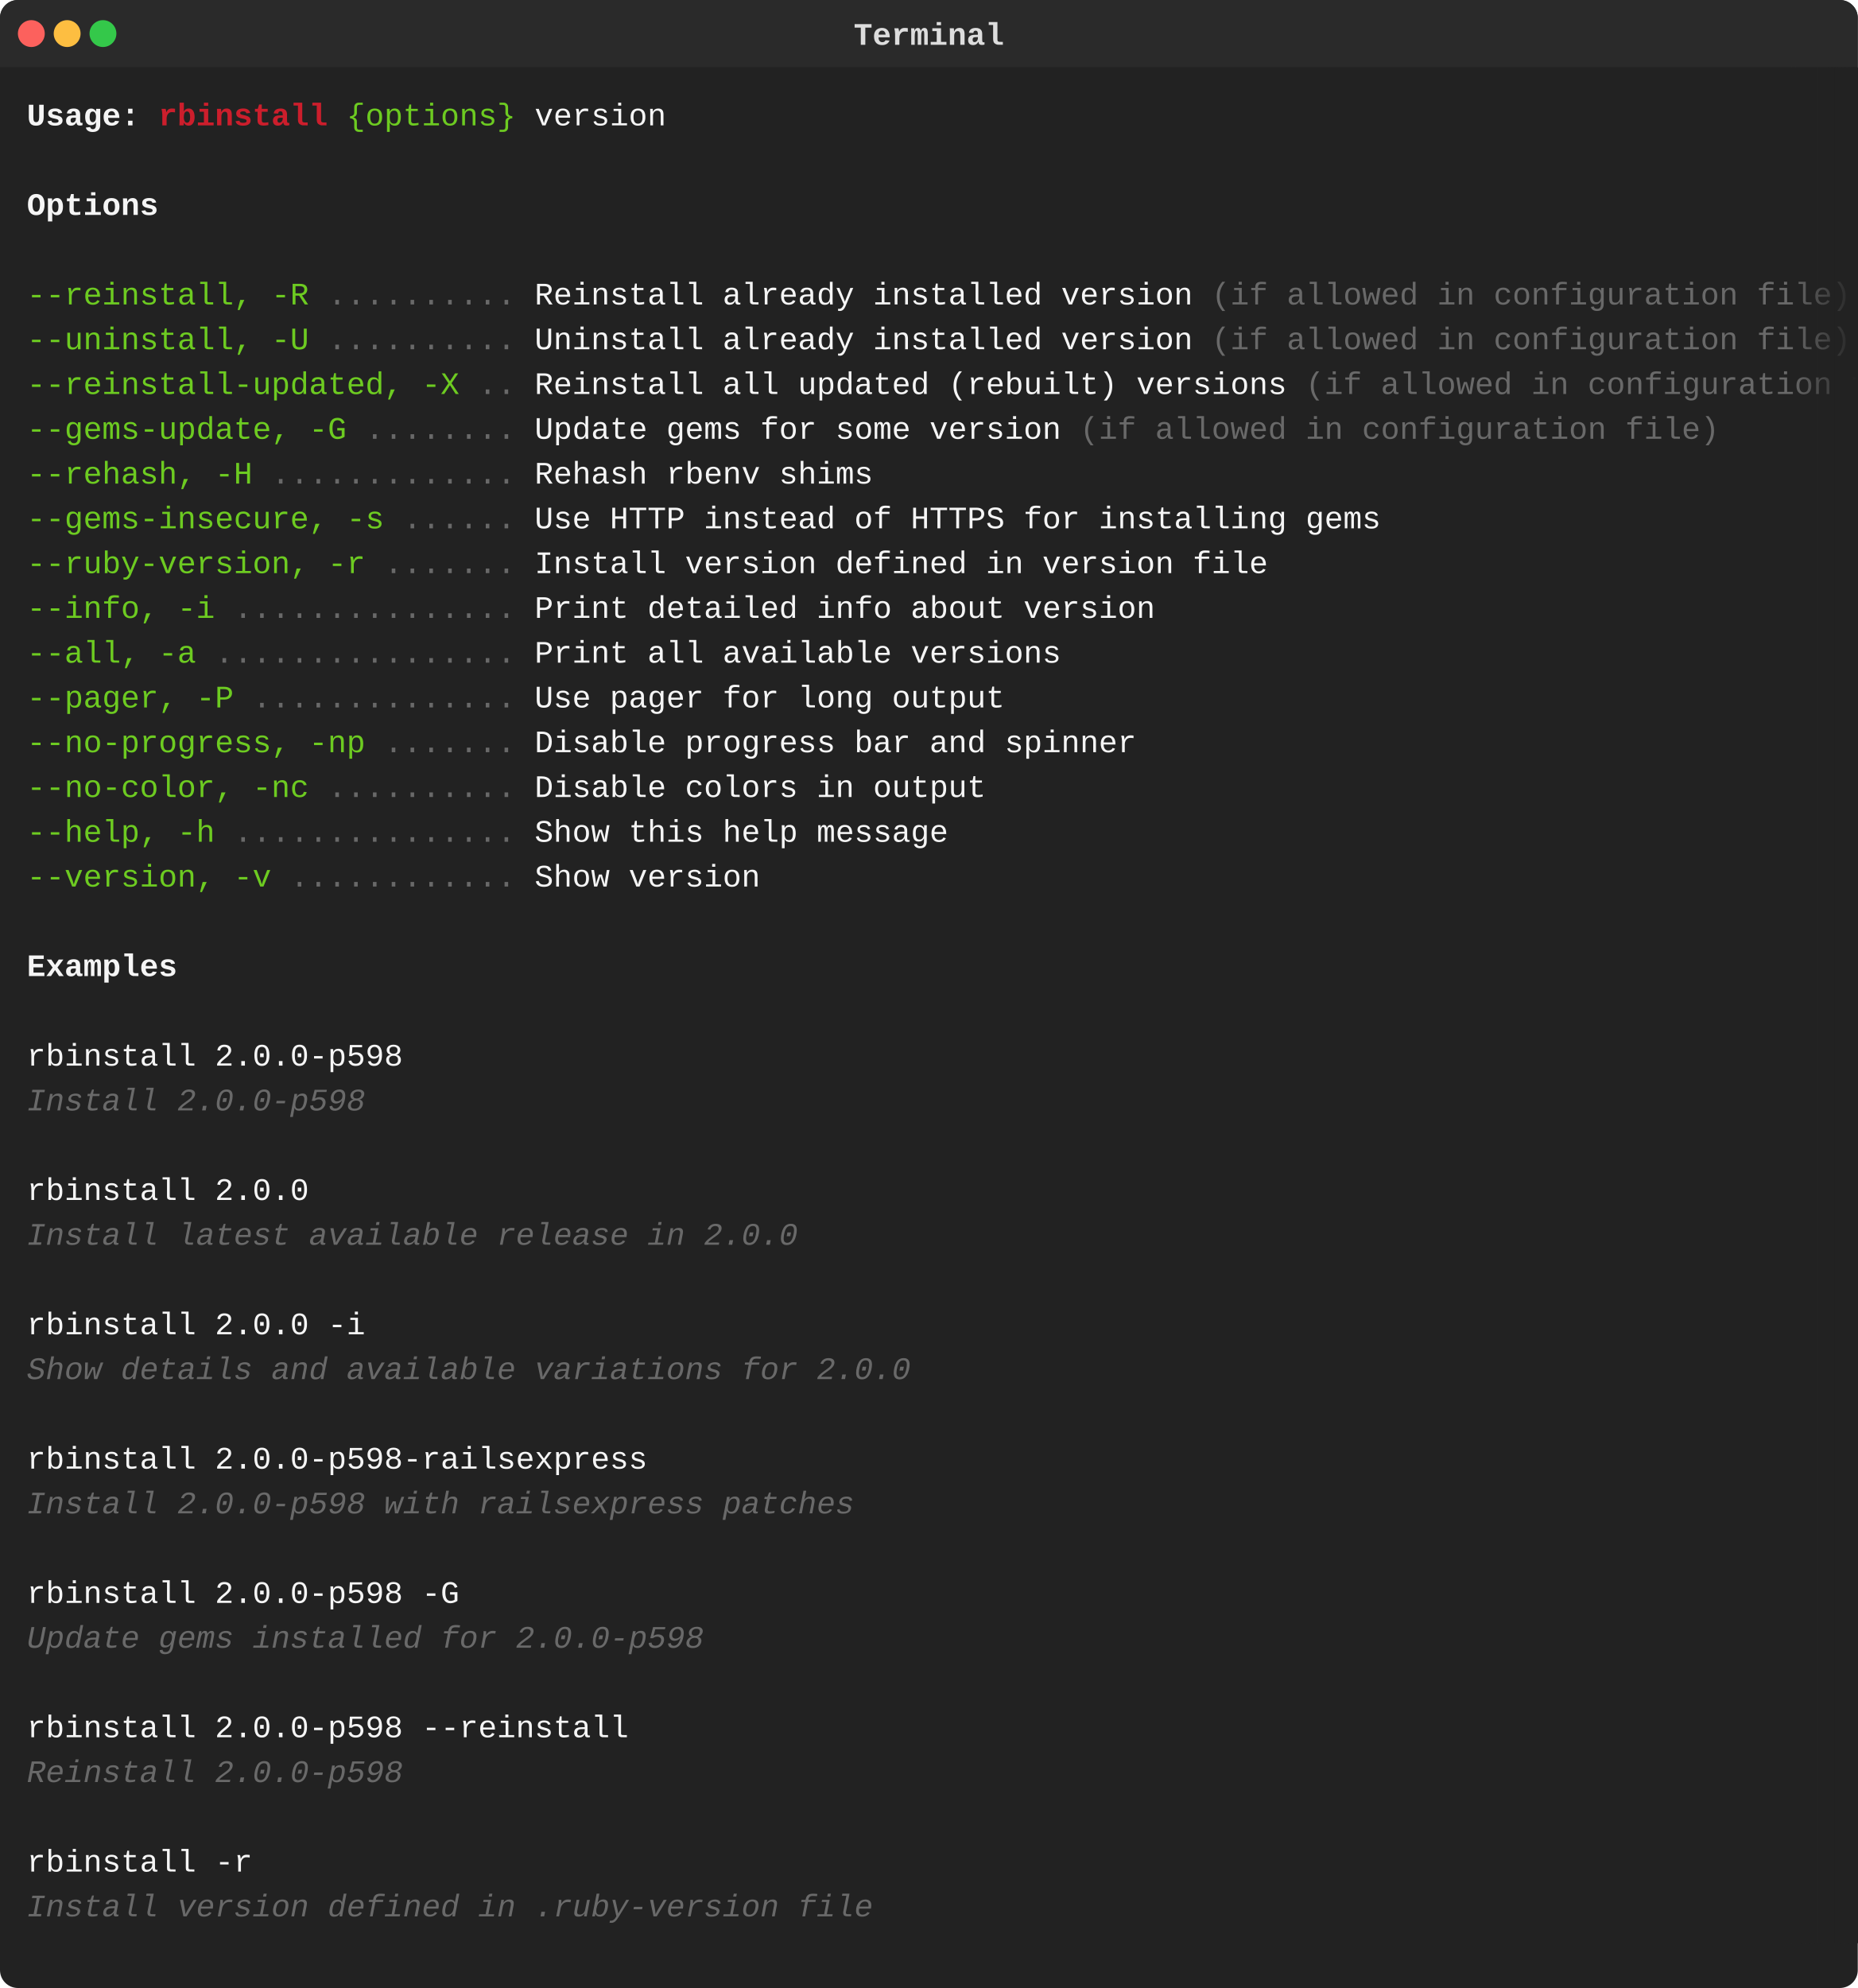
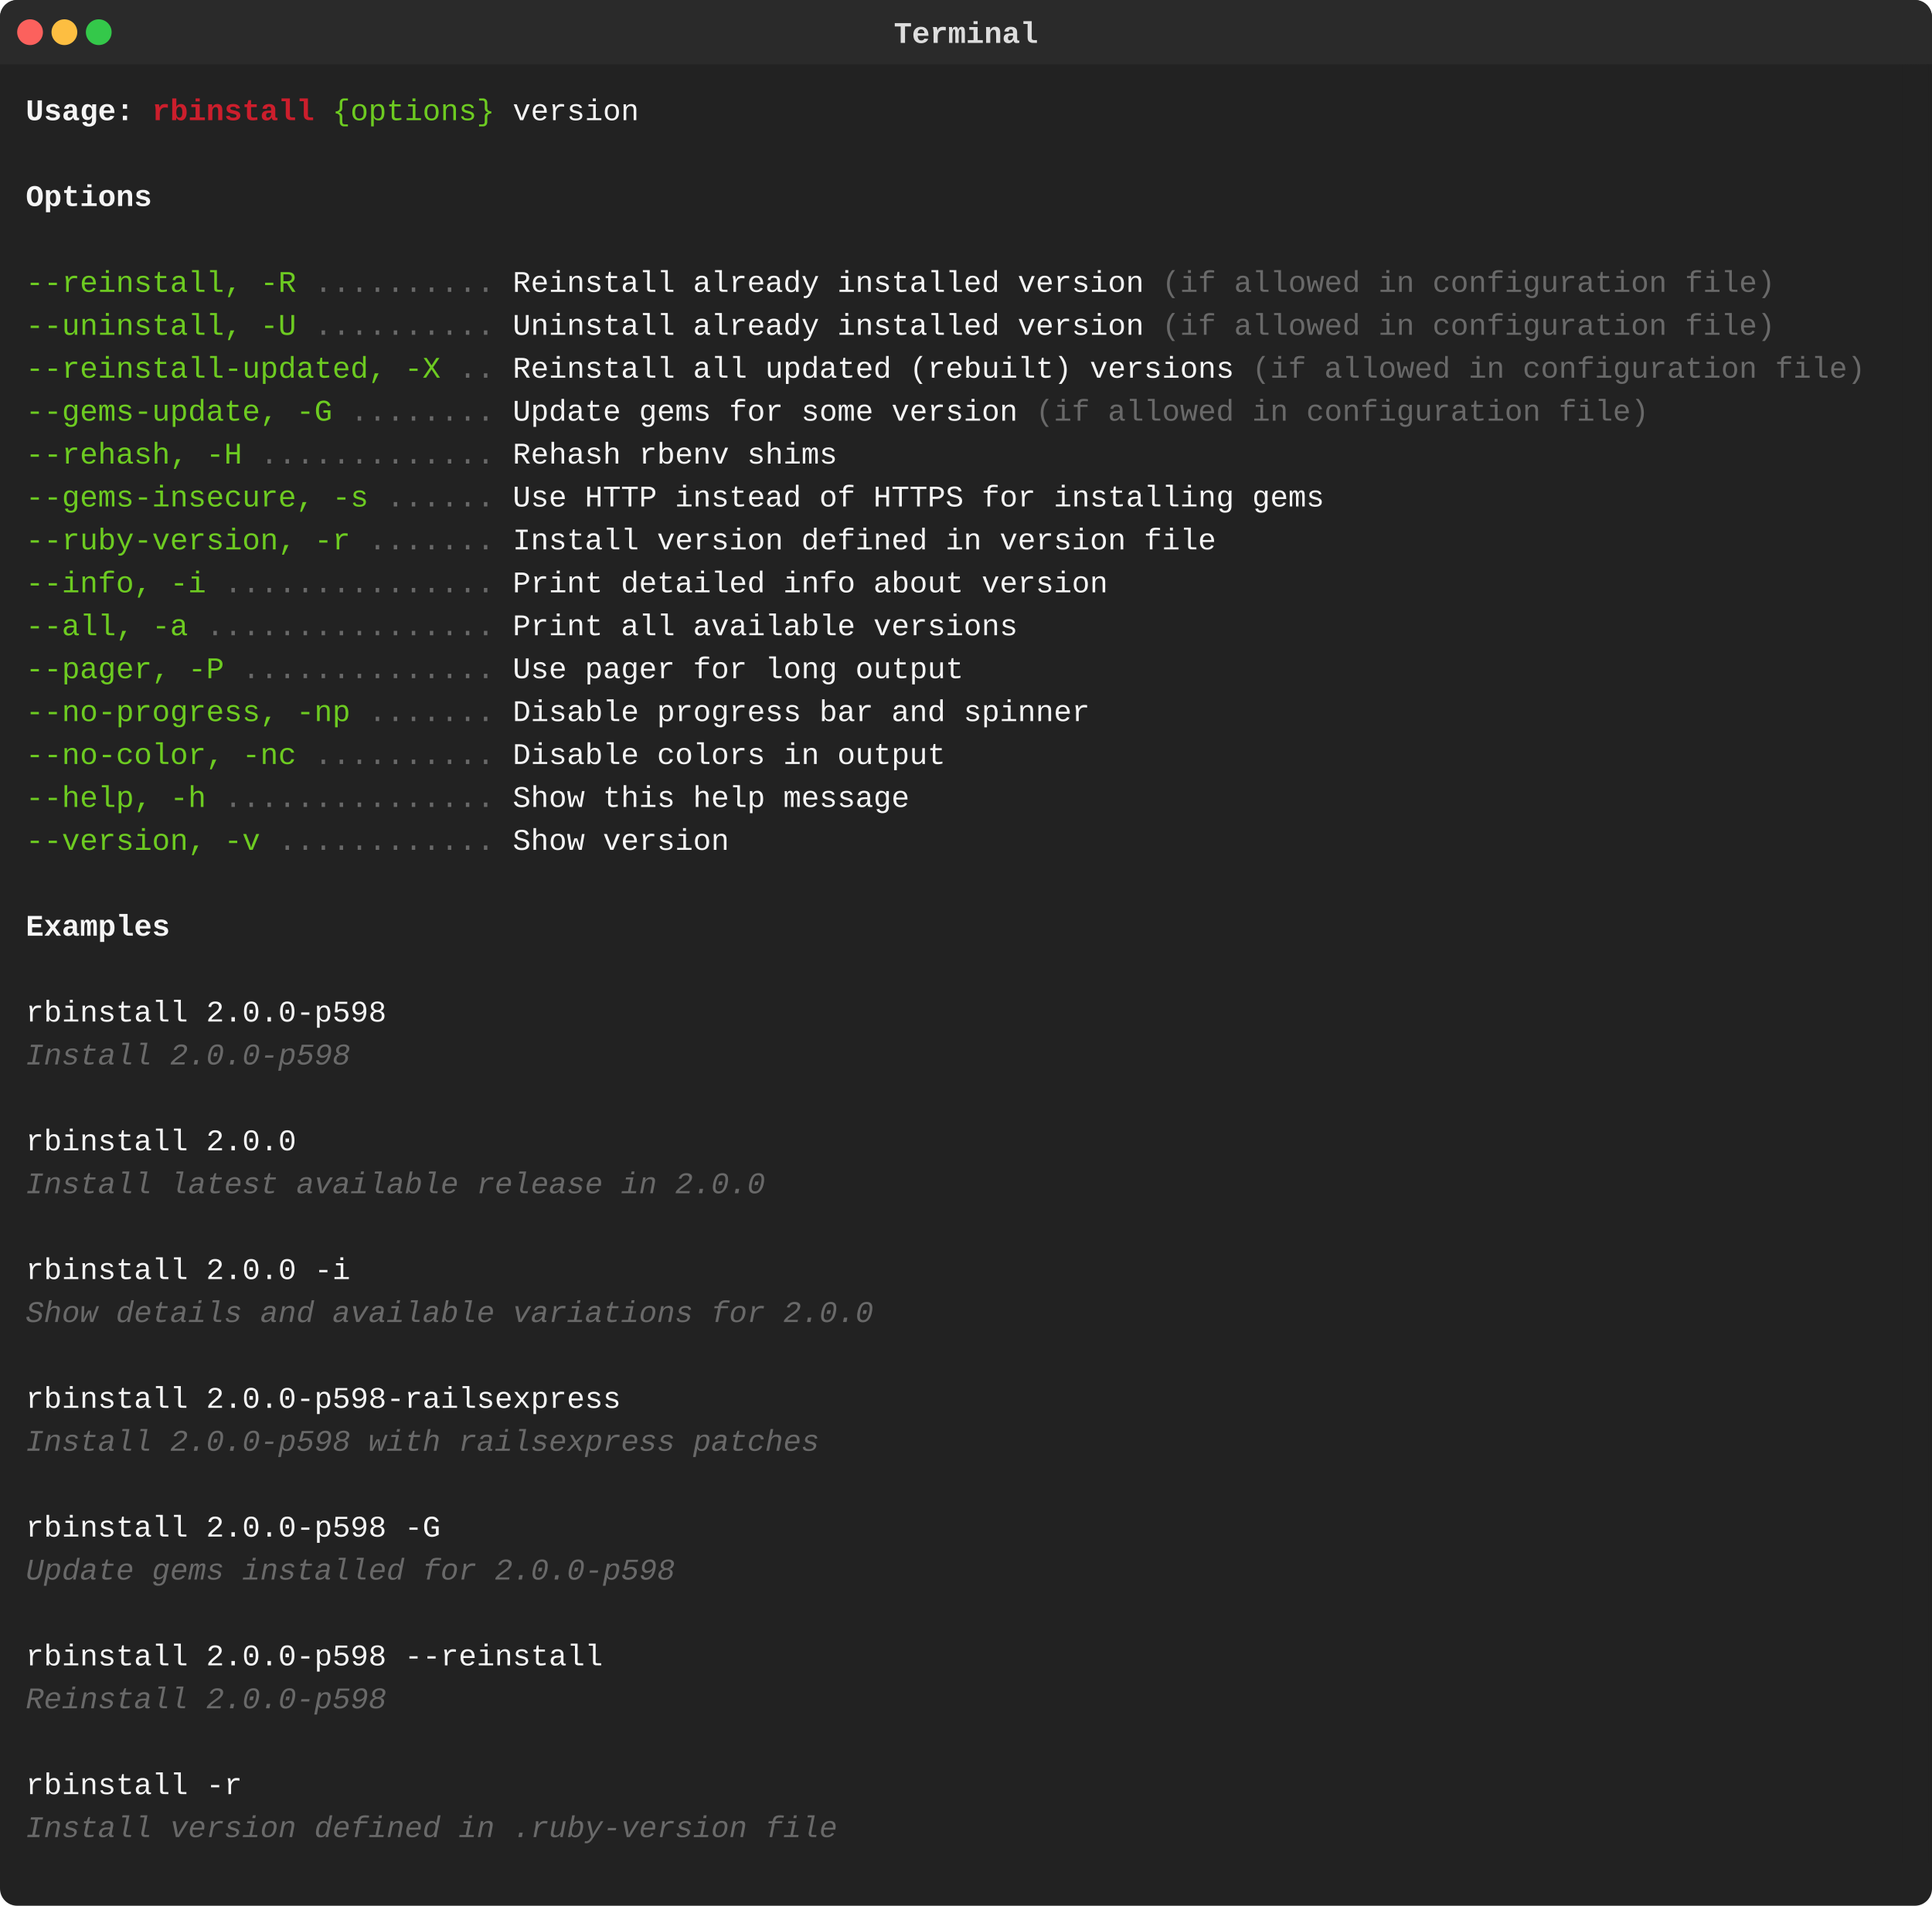
- <svg xmlns="http://www.w3.org/2000/svg" width="830" height="888" viewBox="0 0 830 888" fill="none">
+ <svg xmlns="http://www.w3.org/2000/svg" width="900" height="888" viewBox="0 0 900 888" fill="none">
  <defs>
    <linearGradient id="fog" x1="0" x2="1" y1="0" y2="0">
      <stop offset="0%" class="bg" stop-opacity="0" />
      <stop offset="98%" class="bg" stop-opacity="1" />
    </linearGradient>
  </defs>
  <style>
    text { font-family: ui-monospace, 'JetBrains Mono', 'Fira Code', 'Iosevka', SFMono-Regular, 'SF Mono', Menlo, Consolas, 'Liberation Mono', monospace; font-size: 14px; font-display: swap; white-space: pre; }
    tspan { white-space: pre; }

    .bold { font-weight: bold; }
    .italic { font-style: italic; }
    .underline { text-decoration-line: underline; }
    .dim { opacity: 0.75; }
    .terminal { font-weight: bold; }

    text { fill: #F5F5F5; }
    .terminal { fill: #DDD; }
    .bg { fill: #222; stop-color: #222; }
    .window { fill: #2A2A2A; }
    tspan.r { fill: #D22424; }
    tspan.g { fill: #6DCB21; }
    tspan.y { fill: #DAC425; }
    tspan.b { fill: #5C9AD8; }
    tspan.m { fill: #B6419E; }
    tspan.c { fill: #38AFC5; }
    tspan.LG { fill: #AAA; }
    tspan.DG { fill: #696969; }
    tspan.R { fill: #EF5A56; }
    tspan.G { fill: #49E471; }
    tspan.Y { fill: #E3E342; }
    tspan.B { fill: #7AAAE4; }
    tspan.M { fill: #B853D9; }
    tspan.C { fill: #5FD5DE; }
    tspan.W { fill: #BEBEBE; }
    ::-moz-selection { color: #CCC; fill: #CCC; background: #444; }
    ::selection { color: #CCC; fill: #CCC; background: #444; }

  </style>
-   <rect width="830" height="888" x="0" y="0" rx="8" ry="8" class="bg" />
-   <path class="window" d="M8 0h814a8 8 0 0 1 8 8v22H0V8a8 8 0 0 1 8-8Z" shape="rect 0 0 830 30 8 8 0 0 1@c79e7e5e" />
+   <rect width="900" height="888" x="0" y="0" rx="8" ry="8" class="bg" />
+   <path class="window" d="M8 0h884a8 8 0 0 1 8 8v22H0V8a8 8 0 0 1 8-8Z" shape="rect 0 0 900 30 8 8 0 0 1@c79e7e5e" />
  <circle r="6" cx="14" cy="15" fill="#FC615D" />
  <circle r="6" cx="30" cy="15" fill="#FDBE41" />
  <circle r="6" cx="46" cy="15" fill="#34C84A" />
  <text x="50%" y="20" text-anchor="middle">
    <tspan class="terminal">Terminal</tspan>
  </text>
  <text x="12" y="56">
    <tspan class="bold">Usage:</tspan>
    <tspan class="bold" fill="#CC1E2C">rbinstall</tspan>
    <tspan class="g">{options}</tspan> version</text>
  <text x="12" y="96">
    <tspan class="bold">Options</tspan>
  </text>
  <text x="12" y="136">
    <tspan class="g">--reinstall, -R</tspan>
    <tspan class="DG">..........</tspan> Reinstall already installed version <tspan class="DG">(if allowed in configuration file)</tspan>
  </text>
  <text x="12" y="156">
    <tspan class="g">--uninstall, -U</tspan>
    <tspan class="DG">..........</tspan> Uninstall already installed version <tspan class="DG">(if allowed in configuration file)</tspan>
  </text>
  <text x="12" y="176">
    <tspan class="g">--reinstall-updated, -X</tspan>
    <tspan class="DG">..</tspan> Reinstall all updated (rebuilt) versions <tspan class="DG">(if allowed in configuration file)</tspan>
  </text>
  <text x="12" y="196">
    <tspan class="g">--gems-update, -G</tspan>
    <tspan class="DG">........</tspan> Update gems for some version <tspan class="DG">(if allowed in configuration file)</tspan>
  </text>
  <text x="12" y="216">
    <tspan class="g">--rehash, -H</tspan>
    <tspan class="DG">.............</tspan> Rehash rbenv shims</text>
  <text x="12" y="236">
    <tspan class="g">--gems-insecure, -s</tspan>
    <tspan class="DG">......</tspan> Use HTTP instead of HTTPS for installing gems</text>
  <text x="12" y="256">
    <tspan class="g">--ruby-version, -r</tspan>
    <tspan class="DG">.......</tspan> Install version defined in version file</text>
  <text x="12" y="276">
    <tspan class="g">--info, -i</tspan>
    <tspan class="DG">...............</tspan> Print detailed info about version</text>
  <text x="12" y="296">
    <tspan class="g">--all, -a</tspan>
    <tspan class="DG">................</tspan> Print all available versions</text>
  <text x="12" y="316">
    <tspan class="g">--pager, -P</tspan>
    <tspan class="DG">..............</tspan> Use pager for long output</text>
  <text x="12" y="336">
    <tspan class="g">--no-progress, -np</tspan>
    <tspan class="DG">.......</tspan> Disable progress bar and spinner</text>
  <text x="12" y="356">
    <tspan class="g">--no-color, -nc</tspan>
    <tspan class="DG">..........</tspan> Disable colors in output</text>
  <text x="12" y="376">
    <tspan class="g">--help, -h</tspan>
    <tspan class="DG">...............</tspan> Show this help message</text>
  <text x="12" y="396">
    <tspan class="g">--version, -v</tspan>
    <tspan class="DG">............</tspan> Show version</text>
  <text x="12" y="436">
    <tspan class="bold">Examples</tspan>
  </text>
  <text x="12" y="476">  rbinstall 2.0.0-p598</text>
  <text x="12" y="496">
    <tspan class="italic DG">Install 2.0.0-p598</tspan>
  </text>
  <text x="12" y="536">  rbinstall 2.0.0</text>
  <text x="12" y="556">
    <tspan class="italic DG">Install latest available release in 2.0.0</tspan>
  </text>
  <text x="12" y="596">  rbinstall 2.0.0 -i</text>
  <text x="12" y="616">
    <tspan class="italic DG">Show details and available variations for 2.0.0</tspan>
  </text>
  <text x="12" y="656">  rbinstall 2.0.0-p598-railsexpress</text>
  <text x="12" y="676">
    <tspan class="italic DG">Install 2.0.0-p598 with railsexpress patches</tspan>
  </text>
  <text x="12" y="716">  rbinstall 2.0.0-p598 -G</text>
  <text x="12" y="736">
    <tspan class="italic DG">Update gems installed for 2.0.0-p598</tspan>
  </text>
  <text x="12" y="776">  rbinstall 2.0.0-p598 --reinstall</text>
  <text x="12" y="796">
    <tspan class="italic DG">Reinstall 2.0.0-p598</tspan>
  </text>
  <text x="12" y="836">  rbinstall -r</text>
  <text x="12" y="856">
    <tspan class="italic DG">Install version defined in .ruby-version file</tspan>
  </text>
-   <rect x="800" y="30" width="30.3" height="838" fill="url(#fog)" />
+   <rect x="870" y="30" width="30.3" height="838" fill="url(#fog)" />
</svg>
